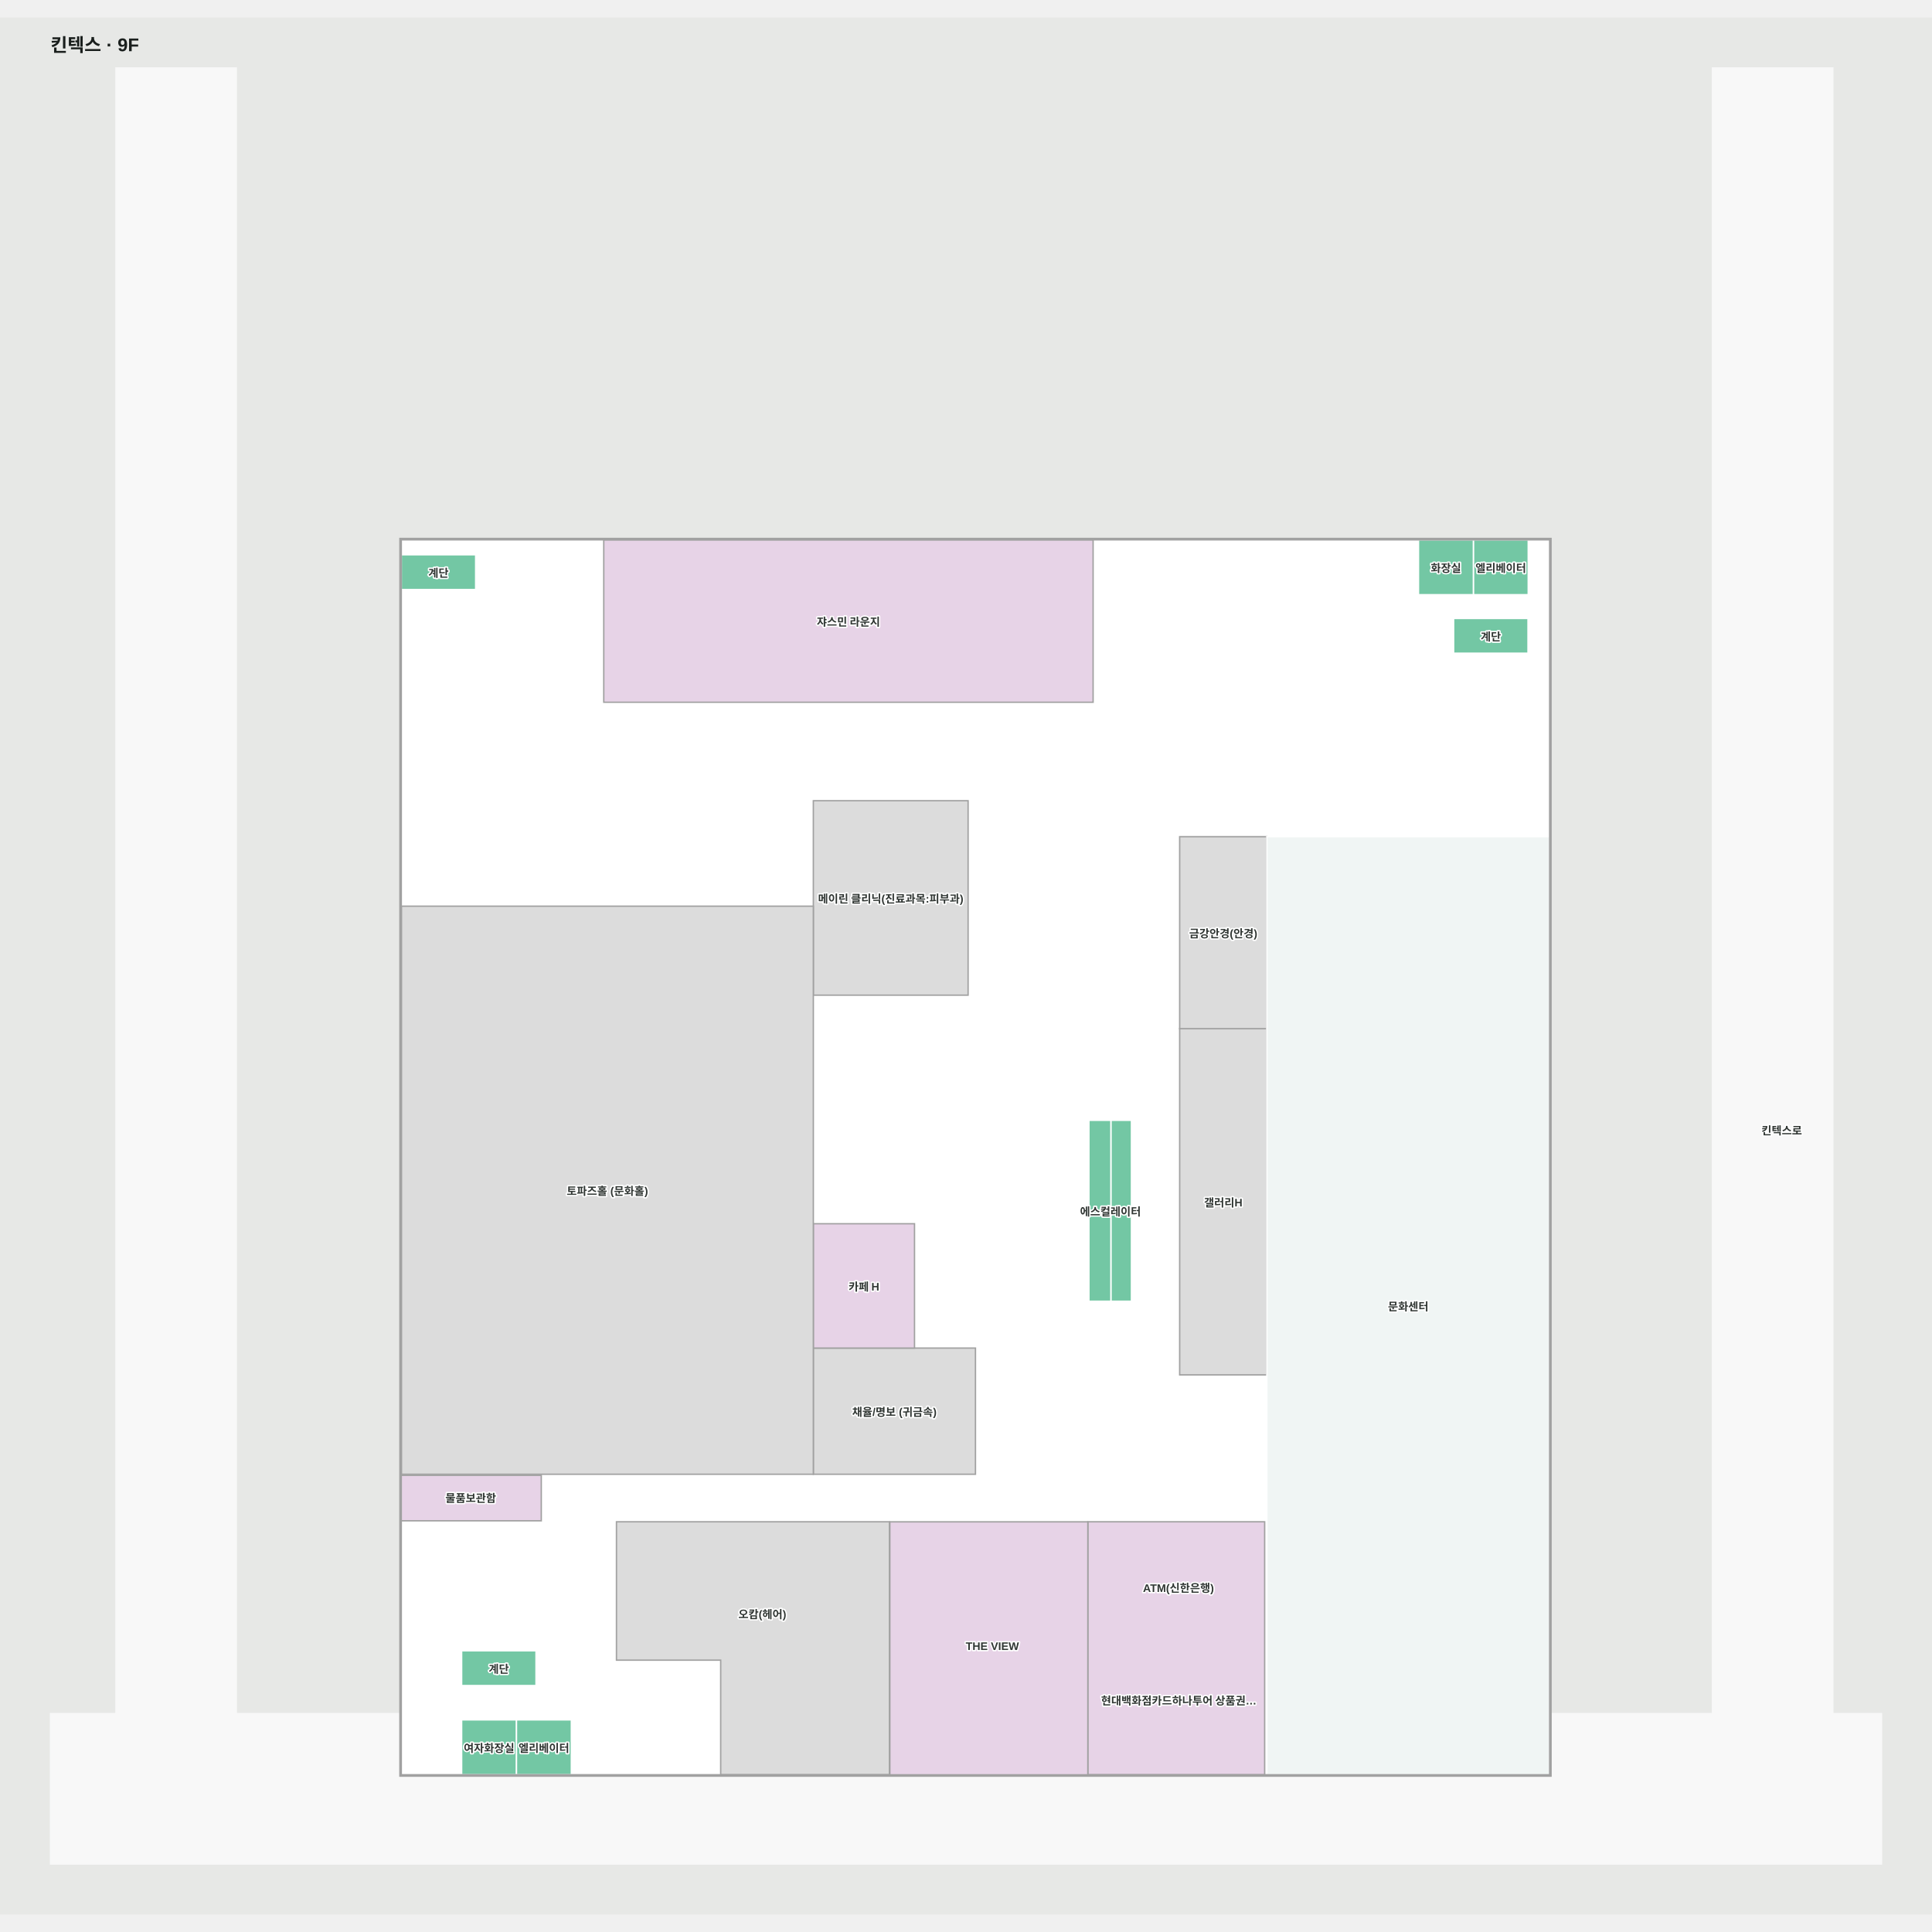
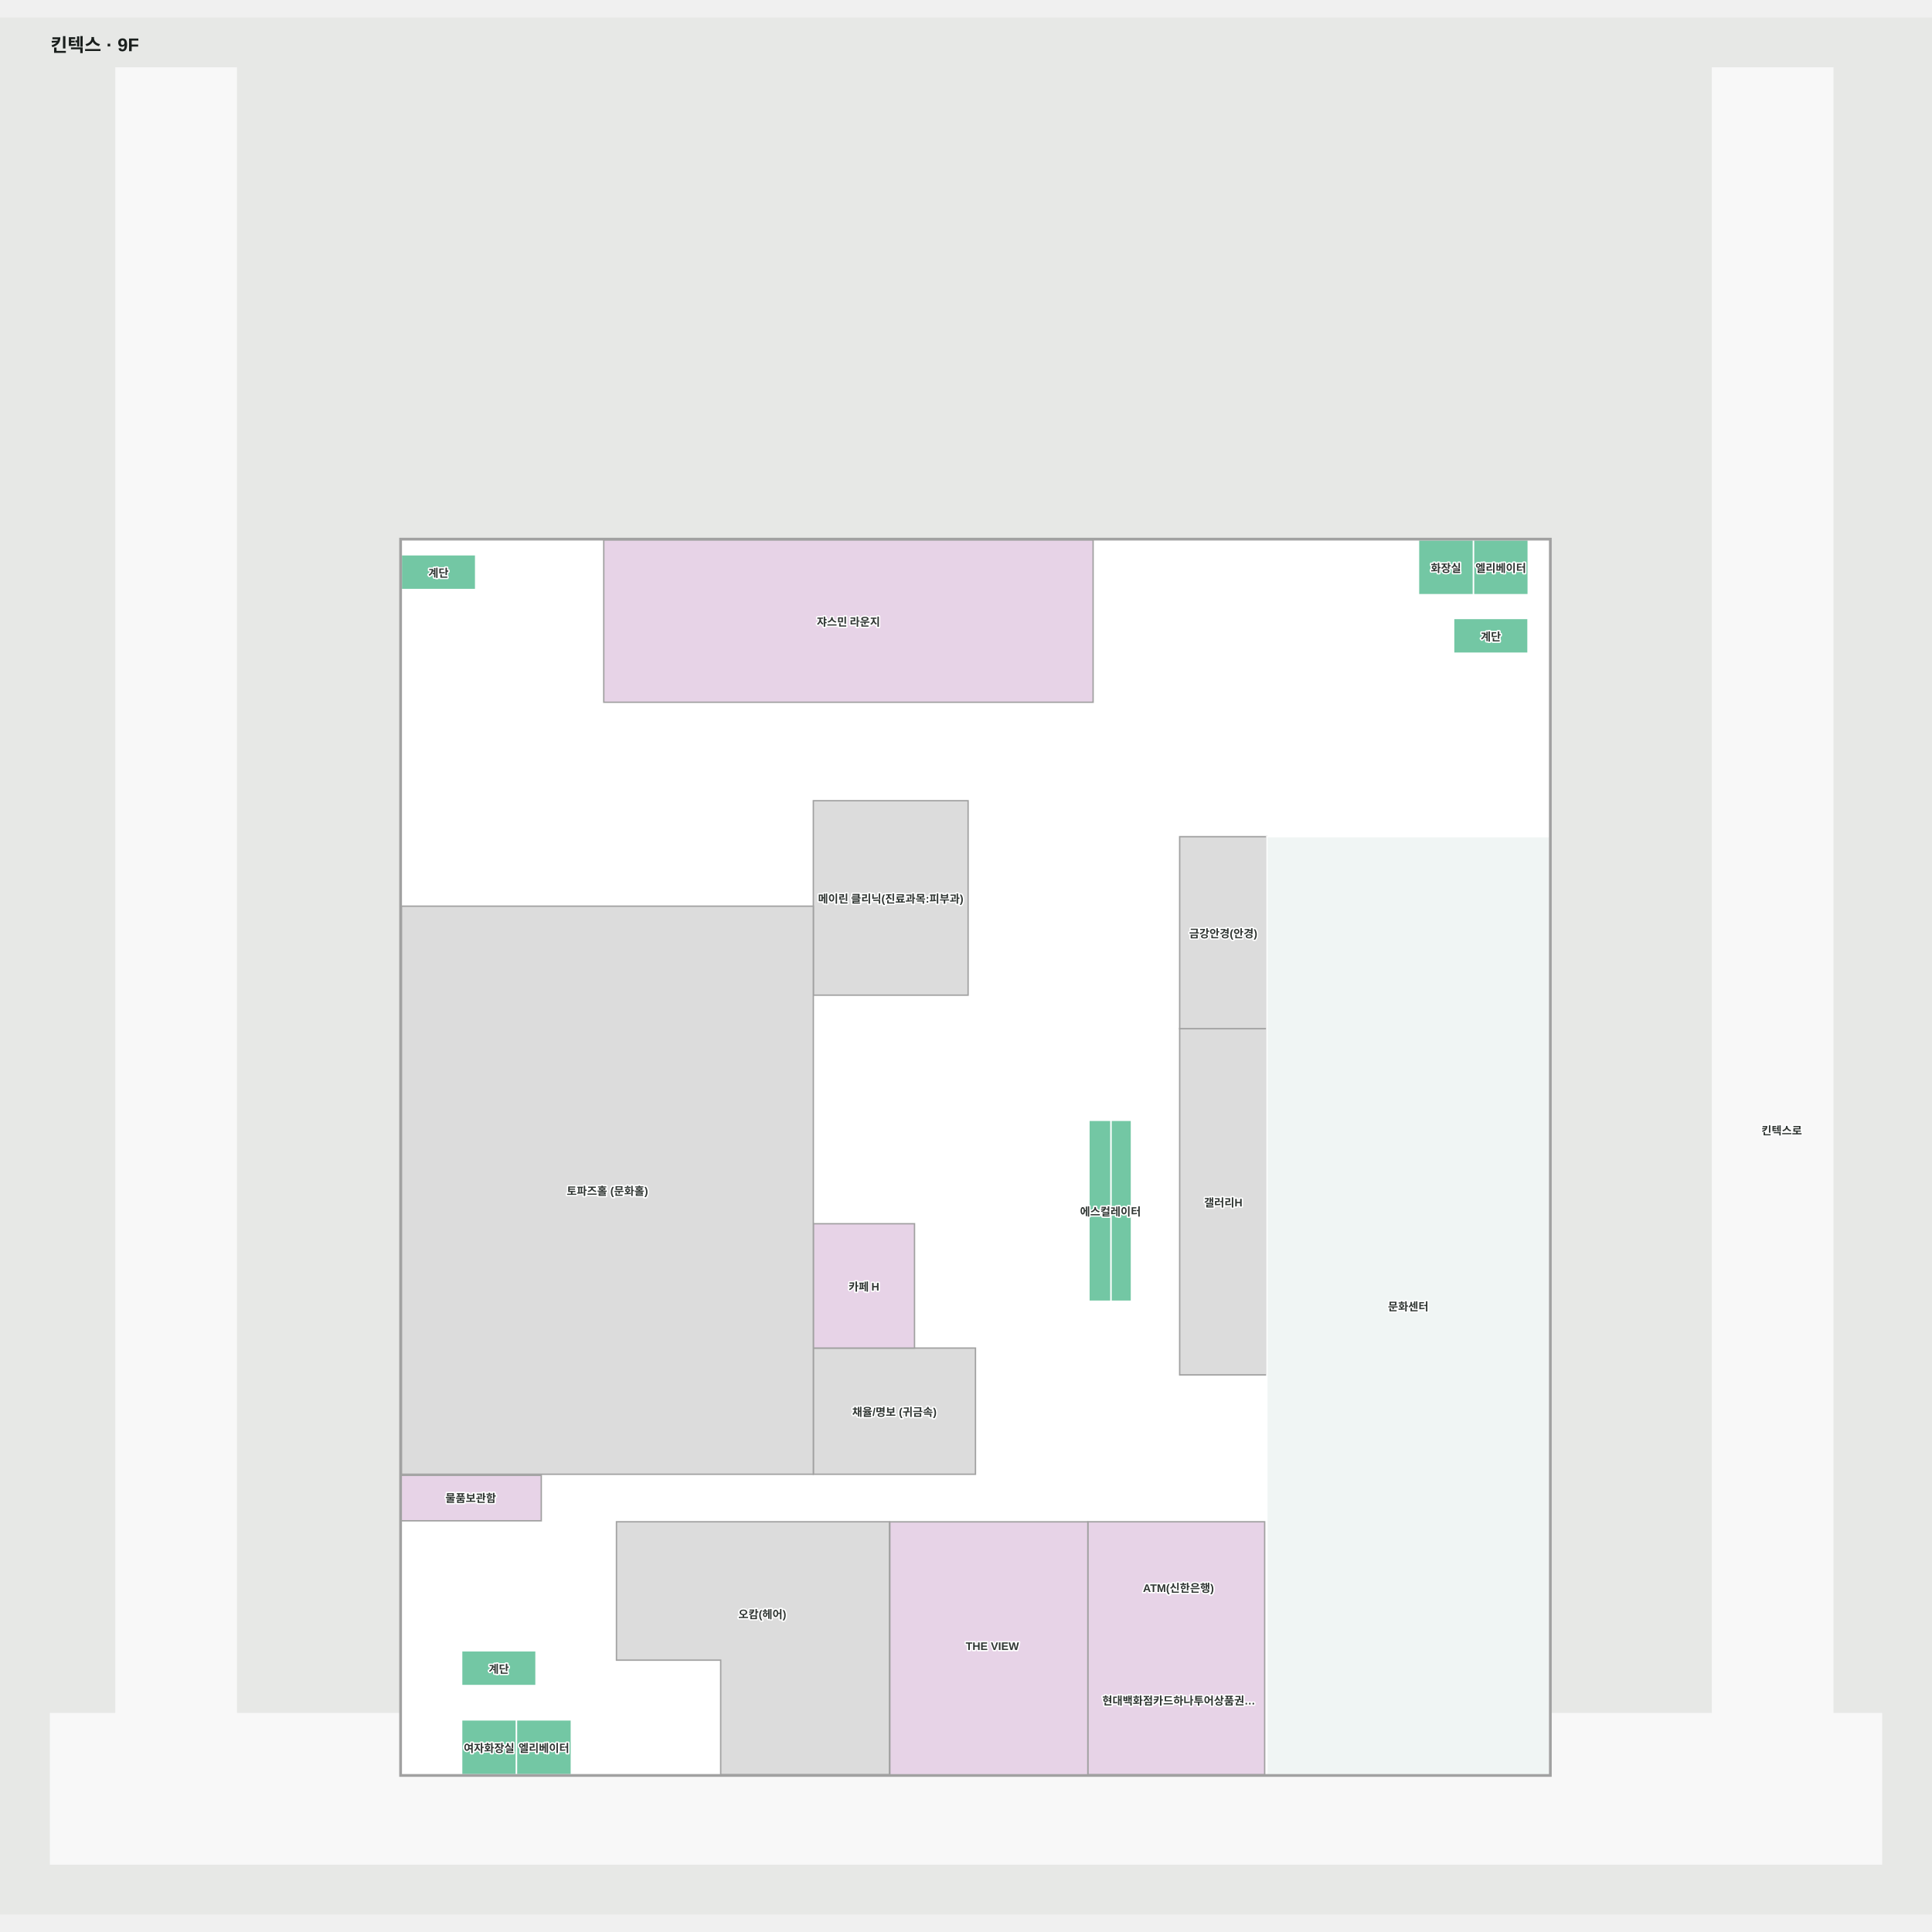
<svg xmlns="http://www.w3.org/2000/svg" viewBox="-64.156 -240.521 2102.697 2064.653" width="1200" height="1200" role="img" aria-labelledby="title desc">
  <rect x="-64.156" y="-240.521" width="2102.697" height="2064.653" fill="#e7e8e6" />
  <g>
    <polygon points="1930.60,1605.48 1930.60,-185.52 1799.64,-185.52 1799.64,1605.48 193.00,1605.48 193.00,-185.52 62.05,-185.52 62.05,1605.48 -9.16,1605.48 -9.16,1769.13 1983.54,1769.13 1983.54,1605.48" fill="#f8f8f8" fill-opacity="1" stroke="#f8f8f8" stroke-width="1.5" />
    <polygon points="1622.41,1672.01 372.59,1672.01 372.59,327.99 1622.41,327.99" fill="#ffffff" fill-opacity="1" stroke="#ffffff" stroke-width="1.5" />
  </g>
  <g>
    <polygon points="606.77,1396.70 606.77,1547.29 720.20,1547.29 720.20,1672.01 903.96,1672.01 903.96,1396.70" fill="#dcdcdc" fill-opacity="1" stroke="#a1a1a1" stroke-width="1.5" />
    <polygon points="1314.60,860.03 1219.73,860.03 1219.73,1236.83 1314.60,1236.83" fill="#dcdcdc" fill-opacity="1" stroke="#a1a1a1" stroke-width="1.5" />
    <polygon points="1314.60,651.06 1219.73,651.06 1219.73,860.03 1314.60,860.03" fill="#dcdcdc" fill-opacity="1" stroke="#a1a1a1" stroke-width="1.5" />
    <polygon points="997.50,1207.64 821.04,1207.64 821.04,1344.96 997.50,1344.96" fill="#dcdcdc" fill-opacity="1" stroke="#a1a1a1" stroke-width="1.5" />
    <polygon points="931.16,1072.31 821.04,1072.31 821.04,1207.64 931.16,1207.64" fill="#e7d3e7" fill-opacity="1" stroke="#a1a1a1" stroke-width="1.5" />
    <polygon points="989.48,611.92 821.04,611.92 821.04,823.54 989.48,823.54" fill="#dcdcdc" fill-opacity="1" stroke="#a1a1a1" stroke-width="1.5" />
    <polygon points="1125.53,327.94 592.95,327.94 592.95,504.74 1125.53,504.74" fill="#e7d3e7" fill-opacity="1" stroke="#a1a1a1" stroke-width="1.5" />
    <polygon points="821.04,726.69 372.70,726.69 372.70,1344.96 821.04,1344.96" fill="#dcdcdc" fill-opacity="1" stroke="#a1a1a1" stroke-width="1.5" />
    <polygon points="1599.08,387.69 1599.08,327.98 1539.38,327.98 1539.38,387.69" fill="#73c7a4" fill-opacity="1" stroke="#ffffff" stroke-width="1.5" />
    <polygon points="497.97,1671.98 497.97,1612.28 438.27,1612.28 438.27,1671.98" fill="#73c7a4" fill-opacity="1" stroke="#ffffff" stroke-width="1.5" />
    <polygon points="1598.85,413.56 1517.91,413.56 1517.91,451.37 1598.85,451.37" fill="#73c7a4" fill-opacity="1" stroke="#ffffff" stroke-width="1.5" />
    <polygon points="453.52,344.24 372.58,344.24 372.58,382.06 453.52,382.06" fill="#73c7a4" fill-opacity="1" stroke="#ffffff" stroke-width="1.5" />
    <polygon points="519.20,1537.12 438.27,1537.12 438.27,1574.93 519.20,1574.93" fill="#73c7a4" fill-opacity="1" stroke="#ffffff" stroke-width="1.5" />
    <polygon points="1167.26,1058.21 1144.86,1058.21 1144.86,1156.66 1167.26,1156.66" fill="#73c7a4" fill-opacity="1" stroke="#ffffff" stroke-width="1.5" />
    <polygon points="1120.97,1058.21 1120.97,1156.66 1144.86,1156.66 1144.86,1058.21" fill="#73c7a4" fill-opacity="1" stroke="#ffffff" stroke-width="1.5" />
    <polygon points="1167.26,959.75 1144.86,959.75 1144.86,1058.21 1167.26,1058.21" fill="#73c7a4" fill-opacity="1" stroke="#ffffff" stroke-width="1.5" />
    <polygon points="1120.97,959.75 1120.97,1058.21 1144.86,1058.21 1144.86,959.75" fill="#73c7a4" fill-opacity="1" stroke="#ffffff" stroke-width="1.5" />
    <polygon points="1539.38,387.69 1539.38,327.98 1479.67,327.98 1479.67,387.69" fill="#73c7a4" fill-opacity="1" stroke="#ffffff" stroke-width="1.5" />
    <polygon points="557.68,1671.98 557.68,1612.28 497.97,1612.28 497.97,1671.98" fill="#73c7a4" fill-opacity="1" stroke="#ffffff" stroke-width="1.5" />
    <polygon points="1622.41,651.06 1314.60,651.06 1314.60,1672.01 1622.41,1672.01" fill="#f0f5f4" fill-opacity="1" stroke="#ffffff" stroke-width="1.5" />
    <polygon points="1312.25,1396.70 1119.79,1396.70 1119.79,1672.01 1312.25,1672.01" fill="#e7d3e7" fill-opacity="1" stroke="#a1a1a1" stroke-width="1.5" />
    <polygon points="1622.41,332.29 1622.41,1672.01 372.59,1672.01 372.59,327.99 1622.41,327.99 1622.41,332.29 1623.91,332.29 1623.91,326.49 371.09,326.49 371.09,1673.51 1623.91,1673.51 1623.91,332.29" fill="#a1a1a1" fill-opacity="1" stroke="#a1a1a1" stroke-width="1.5" />
    <polygon points="524.96,1346.16 372.58,1346.16 372.58,1395.61 524.96,1395.61" fill="#e7d3e7" fill-opacity="1" stroke="#a1a1a1" stroke-width="1.5" />
    <polygon points="1119.79,1396.76 904.31,1396.76 904.31,1672.07 1119.79,1672.07" fill="#e7d3e7" fill-opacity="1" stroke="#a1a1a1" stroke-width="1.5" />
  </g>
  <g font-family="Arial, 'Noto Sans KR', sans-serif" font-size="12" font-weight="600" fill="#303633" stroke="#fff" stroke-width="3" paint-order="stroke" stroke-linejoin="round">
    <text x="596.87" y="1035.823" text-anchor="middle" dominant-baseline="central">토파즈홀 (문화홀)</text>
    <text x="859.239" y="416.339" text-anchor="middle" dominant-baseline="central">쟈스민 라운지</text>
    <text x="905.262" y="717.729" text-anchor="middle" dominant-baseline="central">메이린 클리닉
(진료과목:피부과)</text>
    <text x="876.1" y="1139.974" text-anchor="middle" dominant-baseline="central">카페 H</text>
    <text x="909.27" y="1276.3" text-anchor="middle" dominant-baseline="central">채율/명보 (귀금속)</text>
    <text x="765.494" y="1496.479" text-anchor="middle" dominant-baseline="central">오캄
(헤어)</text>
    <text x="1218.825" y="1590.498" text-anchor="middle" dominant-baseline="central">현대백화점카드
- 하나투어 
+ 하나투어
상품권…</text>
    <text x="1468.504" y="1161.535" text-anchor="middle" dominant-baseline="central">문화센터</text>
    <text x="1267.166" y="1048.427" text-anchor="middle" dominant-baseline="central">갤러리H</text>
    <text x="1267.166" y="755.542" text-anchor="middle" dominant-baseline="central">금강안경
(안경)</text>
    <text x="1875" y="970" text-anchor="middle" dominant-baseline="central">킨텍스로</text>
    <text x="1008" y="1870" text-anchor="middle" dominant-baseline="central">호수로</text>
    <text x="478.732" y="1556.028" text-anchor="middle" dominant-baseline="central">계단</text>
    <text x="527.823" y="1642.131" text-anchor="middle" dominant-baseline="central">엘리베이터</text>
    <text x="468.118" y="1642.131" text-anchor="middle" dominant-baseline="central">여자화장실</text>
    <text x="413.049" y="363.149" text-anchor="middle" dominant-baseline="central">계단</text>
    <text x="1558.381" y="432.467" text-anchor="middle" dominant-baseline="central">계단</text>
    <text x="1569.228" y="357.836" text-anchor="middle" dominant-baseline="central">엘리베이터</text>
    <text x="1509.523" y="357.836" text-anchor="middle" dominant-baseline="central">화장실</text>
    <text x="1144.409" y="1058.225" text-anchor="middle" dominant-baseline="central">에스컬레이터</text>
    <text x="1218.404" y="1465.888" text-anchor="middle" dominant-baseline="central">ATM(신한은행)</text>
    <text x="448.174" y="1370.026" text-anchor="middle" dominant-baseline="central">물품보관함</text>
    <text x="1015.843" y="1532.077" text-anchor="middle" dominant-baseline="central">THE VIEW</text>
  </g>
+   <style>.managed-brand { fill:#9a5300; font-size:15px; font-weight:800; stroke:#fff7df; stroke-width:5; }</style>
  <text x="-9.156" y="-203.521" font-family="Arial, 'Noto Sans KR', sans-serif" font-size="20" font-weight="700" fill="#1a1f1d">킨텍스 · 9F</text>
</svg>
